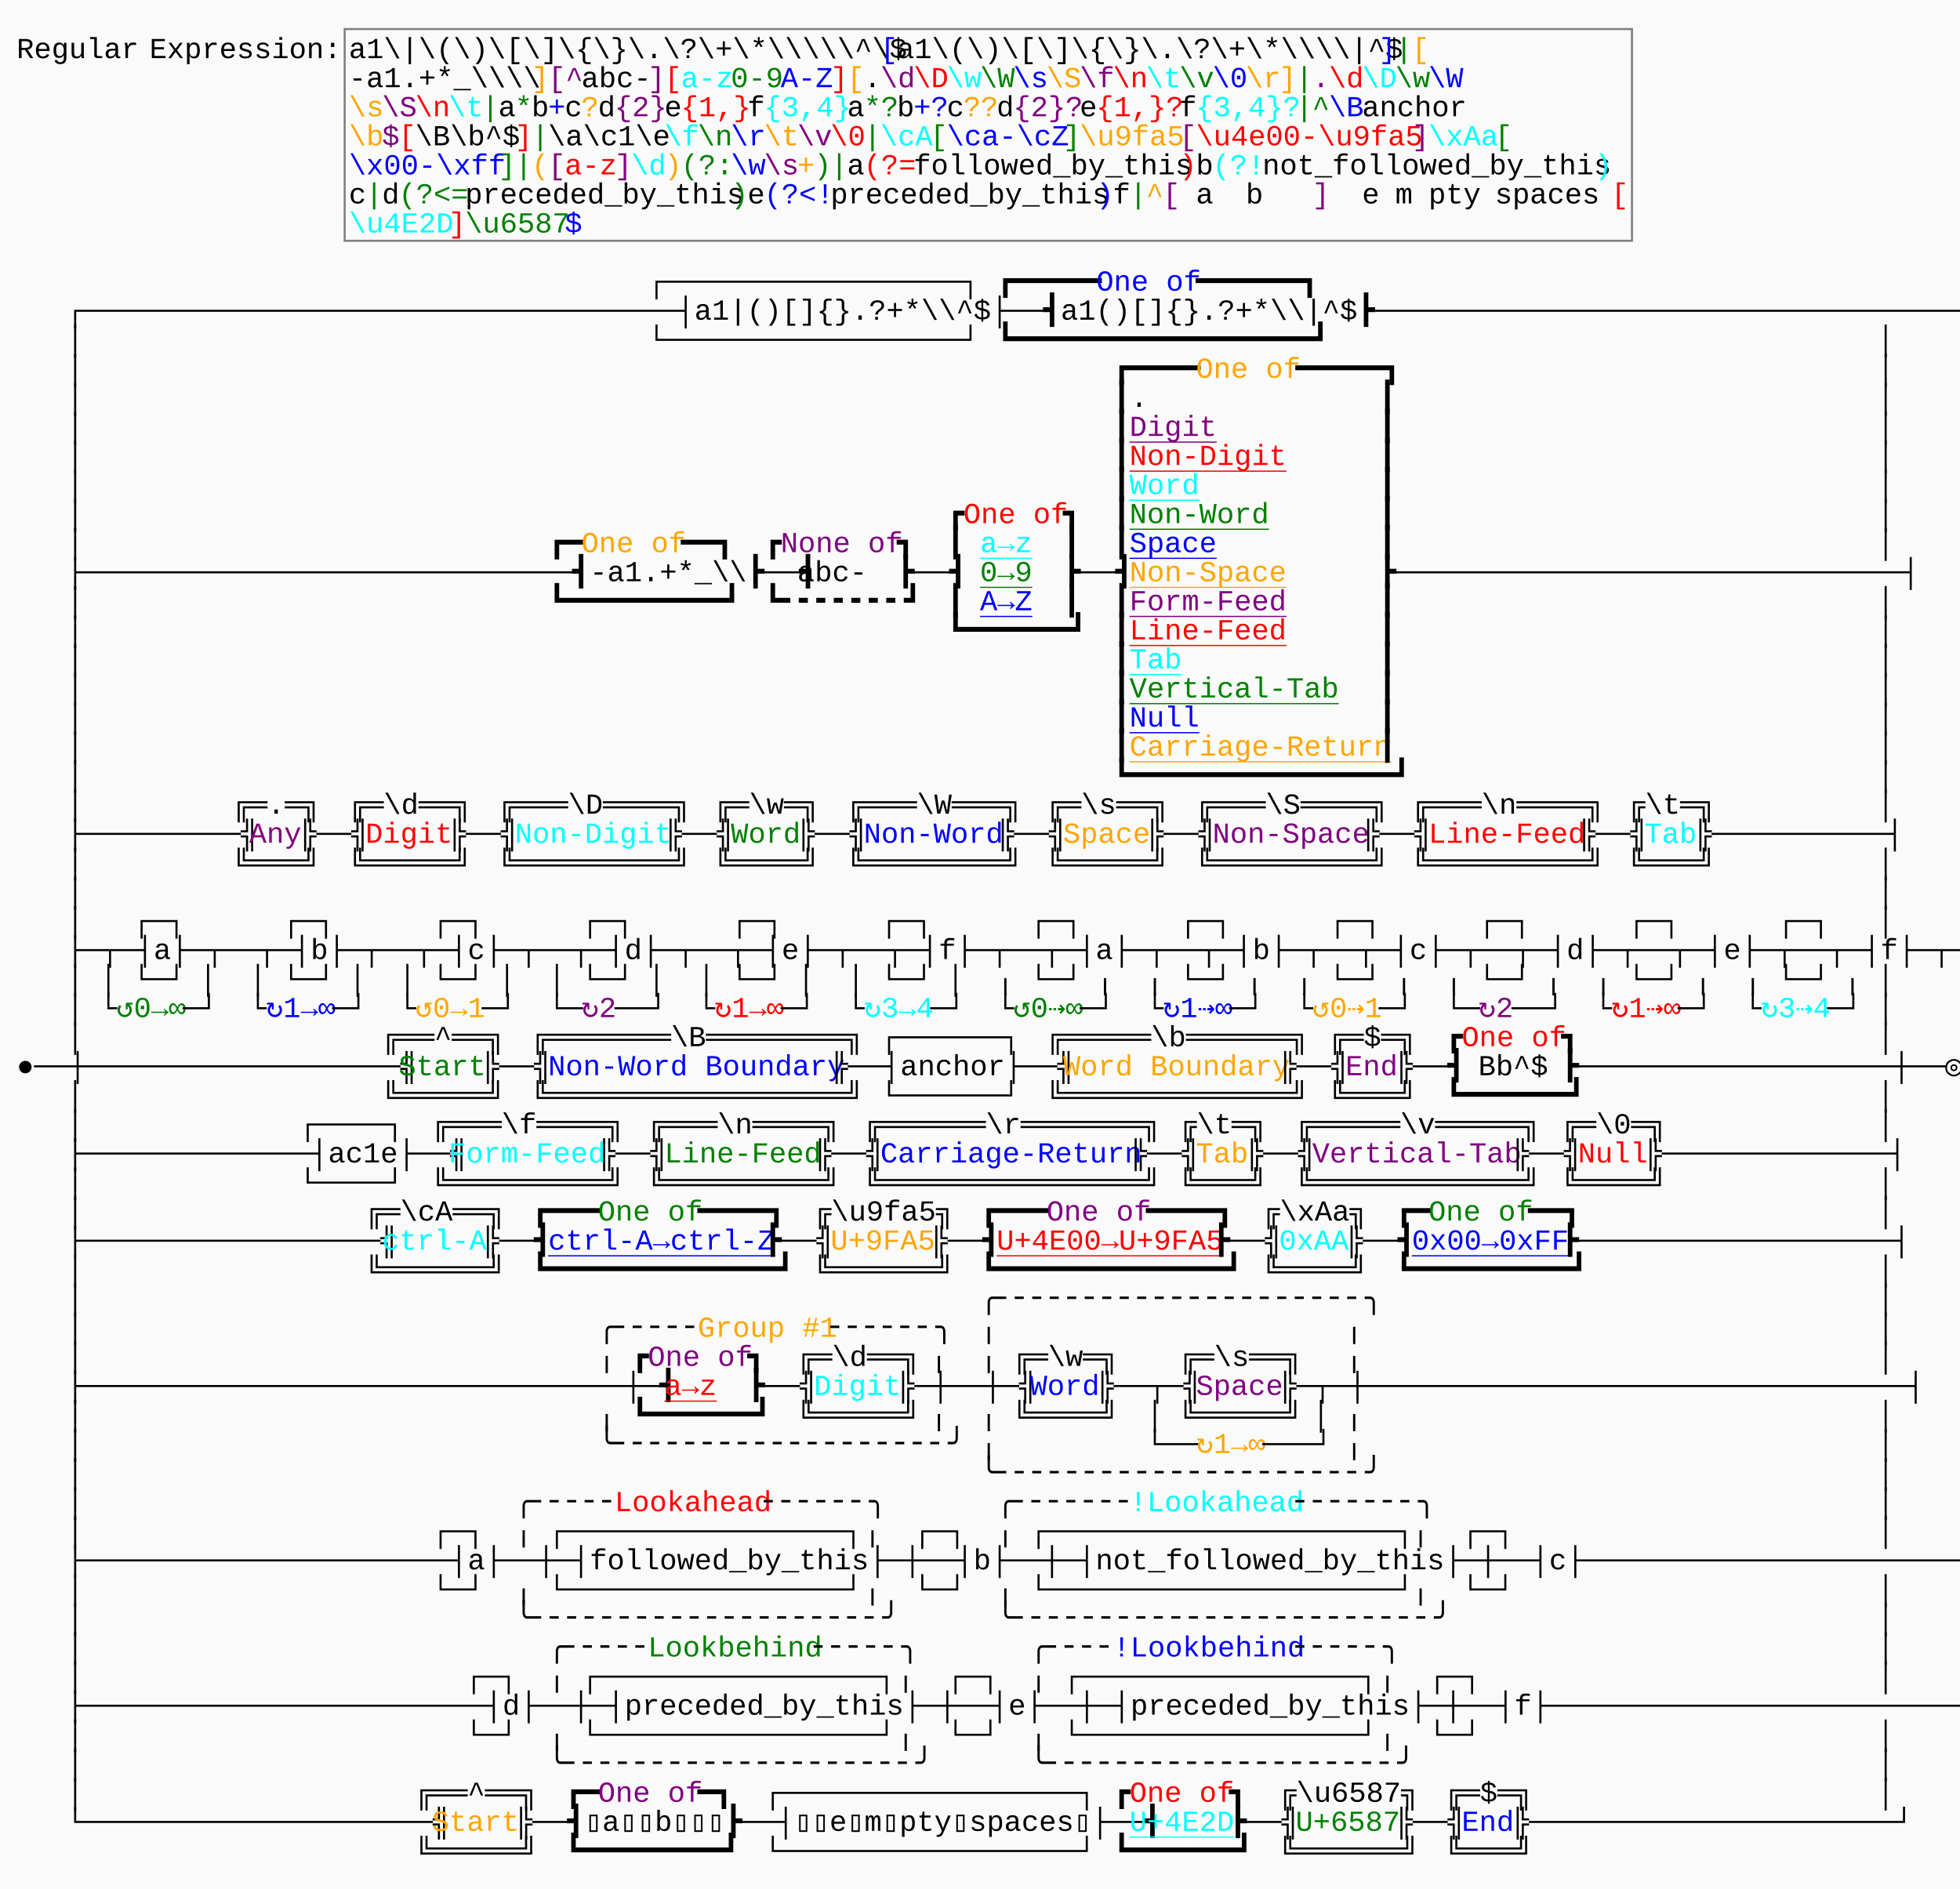
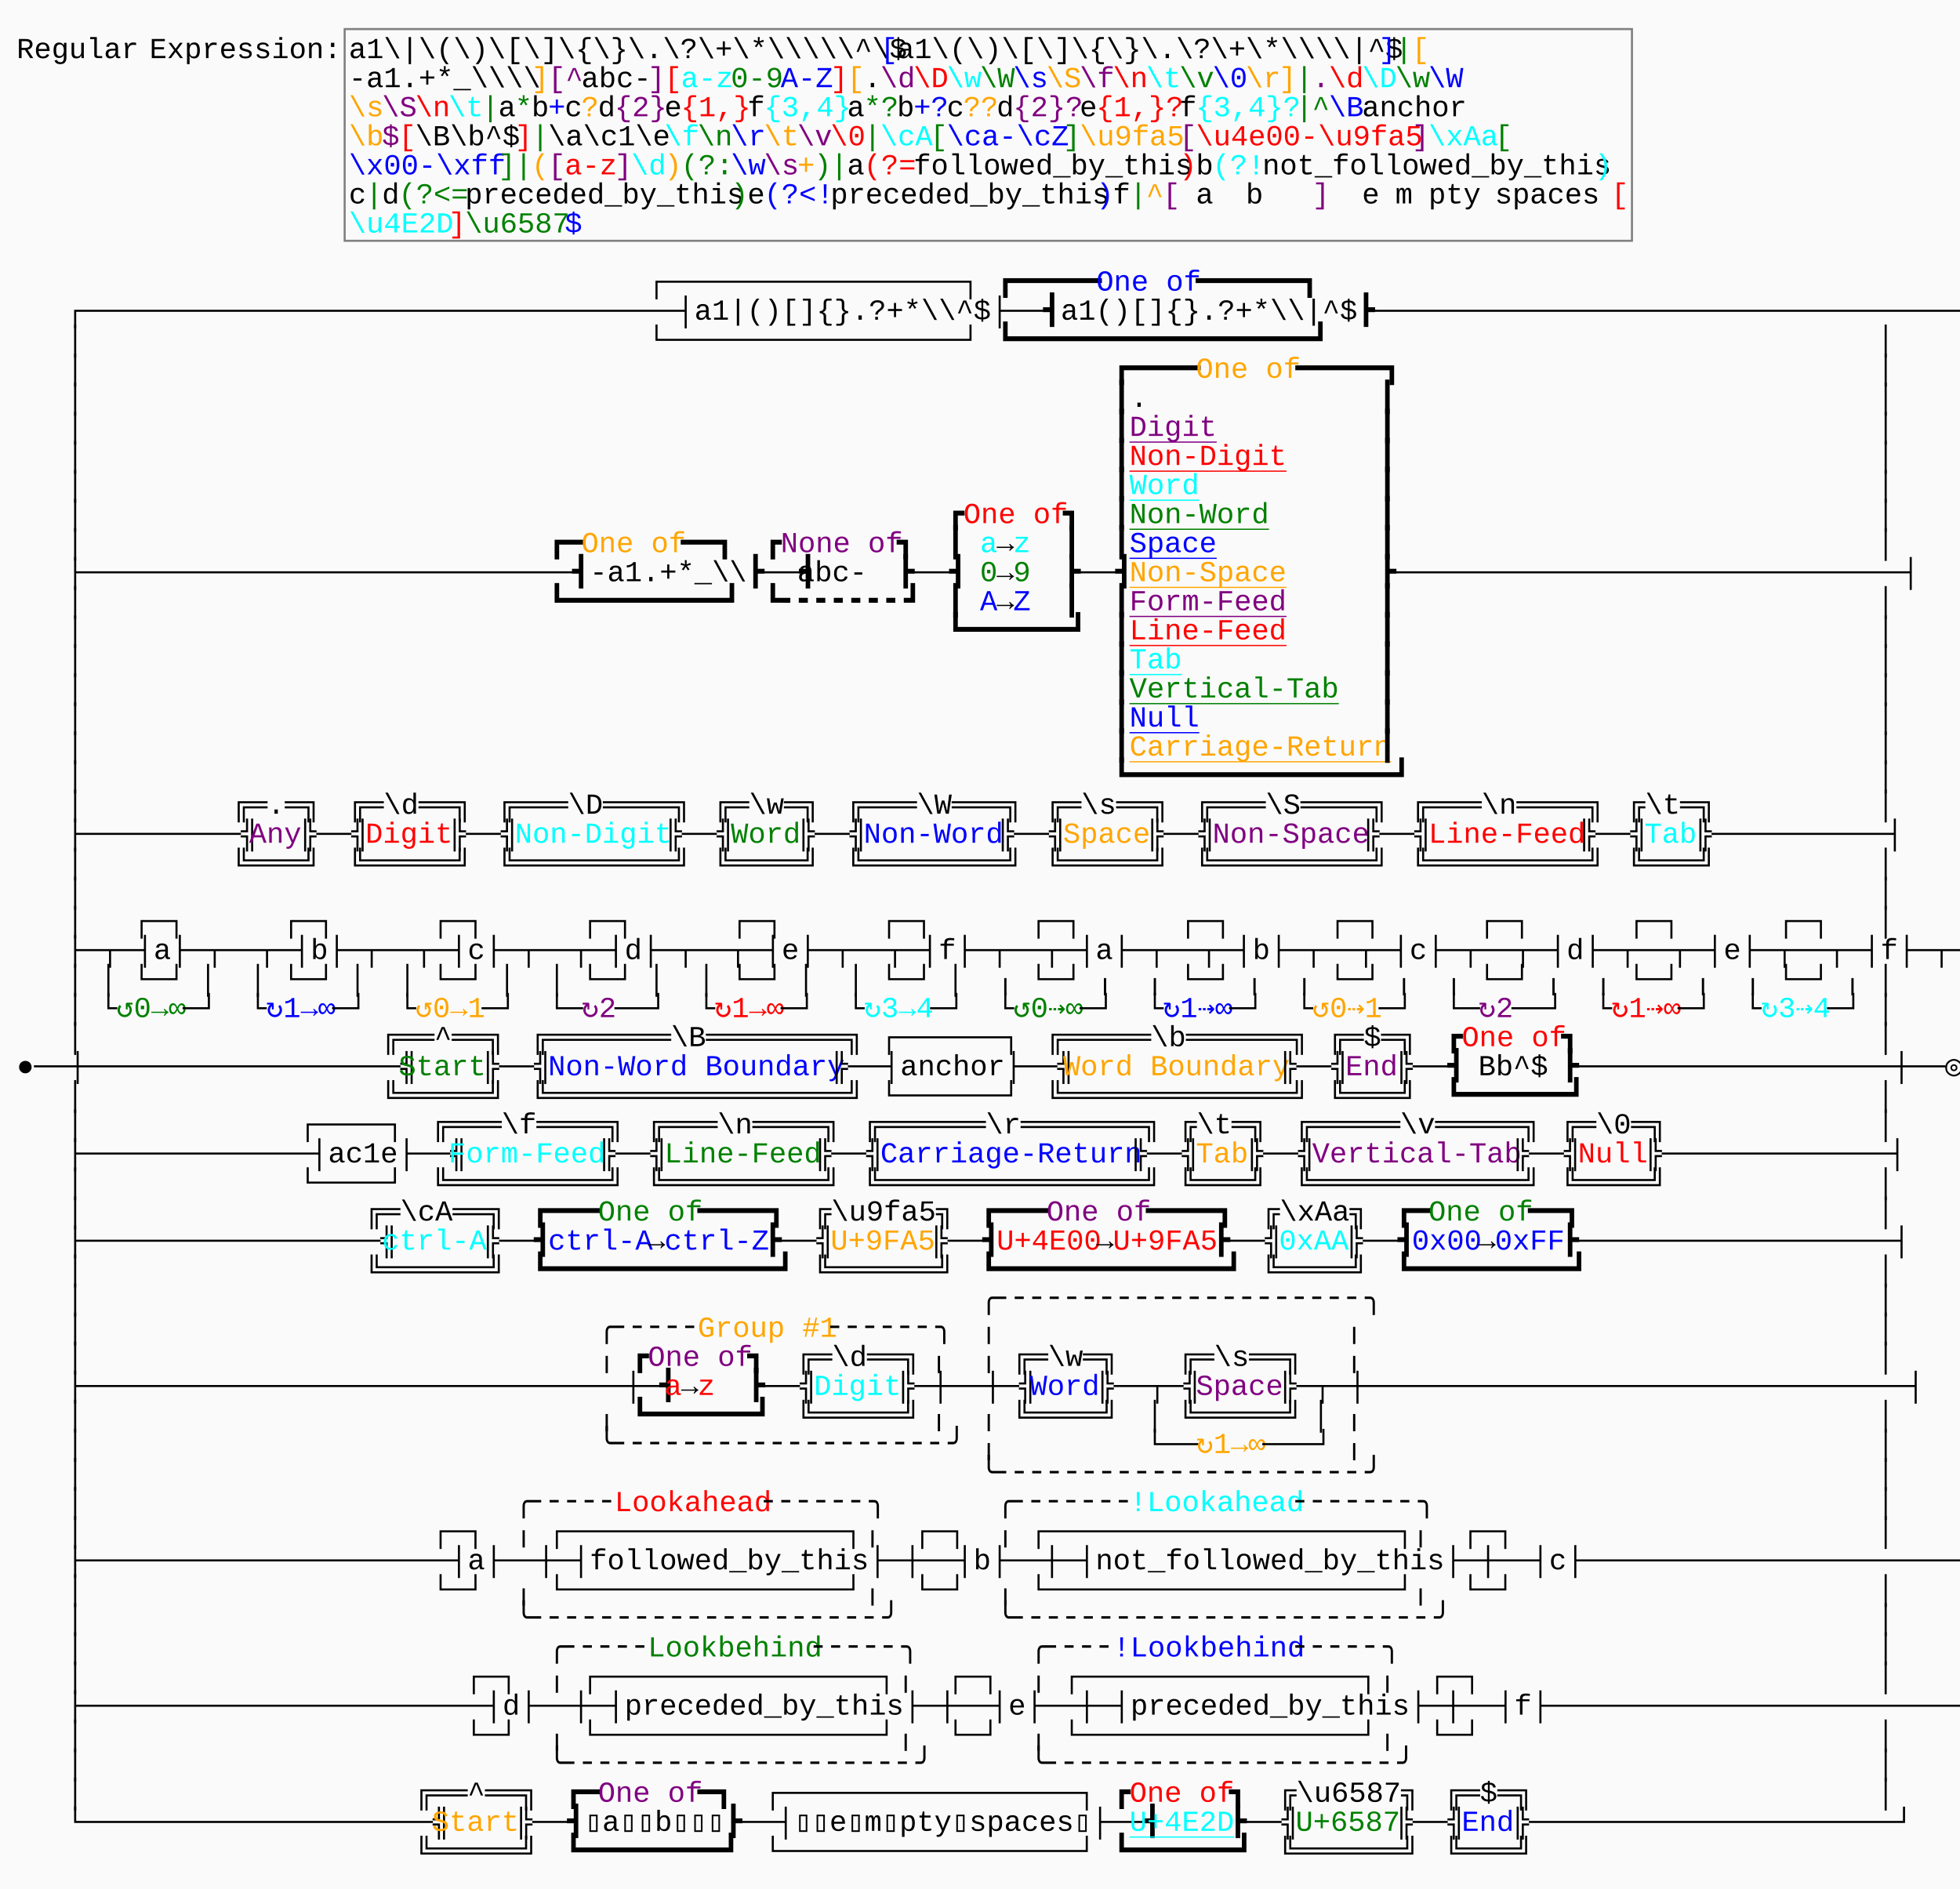
<svg xmlns="http://www.w3.org/2000/svg" width="944" height="910">
  <rect x="0" y="0" width="100%" height="100%" fill="#fafafa" />
  <text x="0" y="28" font-size="14" font-family="Consolas, Monaco, 'Courier New', monospace">
    <tspan y="28" x="8 16 24 32 40 48 56">Regular</tspan>
    <tspan y="28" x="72 80 88 96 104 112 120 128 136 144 152">Expression:</tspan>
    <tspan y="28" x="" />
    <tspan y="28" x="168 176 184 192 200 208 216 224 232 240 248 256 264 272 280 288 296 304 312 320 328 336 344 352 360 368 376 384 392 400 408 416">a1\|\(\)\[\]\{\}\.\?\+\*\\\\\^\$</tspan>
    <tspan y="28" x="424" fill="blue">[</tspan>
    <tspan y="28" x="432 440 448 456 464 472 480 488 496 504 512 520 528 536 544 552 560 568 576 584 592 600 608 616 624 632 640 648 656">a1\(\)\[\]\{\}\.\?\+\*\\\\|^$</tspan>
    <tspan y="28" x="664" fill="blue">]</tspan>
    <tspan y="28" x="672" fill="green">|</tspan>
    <tspan y="28" x="680" fill="orange">[</tspan>
    <tspan y="42" x="" />
    <tspan y="42" x="168 176 184 192 200 208 216 224 232 240 248">-a1.+*_\\\\</tspan>
    <tspan y="42" x="256" fill="orange">]</tspan>
    <tspan y="42" x="264 272" fill="purple">[^</tspan>
    <tspan y="42" x="280 288 296 304">abc-</tspan>
    <tspan y="42" x="312" fill="purple">]</tspan>
    <tspan y="42" x="320" fill="red">[</tspan>
    <tspan y="42" x="328 336 344" fill="cyan">a-z</tspan>
    <tspan y="42" x="352 360 368" fill="green">0-9</tspan>
    <tspan y="42" x="376 384 392" fill="blue">A-Z</tspan>
    <tspan y="42" x="400" fill="red">]</tspan>
    <tspan y="42" x="408" fill="orange">[</tspan>
    <tspan y="42" x="416">.</tspan>
    <tspan y="42" x="424 432" fill="purple">\d</tspan>
    <tspan y="42" x="440 448" fill="red">\D</tspan>
    <tspan y="42" x="456 464" fill="cyan">\w</tspan>
    <tspan y="42" x="472 480" fill="green">\W</tspan>
    <tspan y="42" x="488 496" fill="blue">\s</tspan>
    <tspan y="42" x="504 512" fill="orange">\S</tspan>
    <tspan y="42" x="520 528" fill="purple">\f</tspan>
    <tspan y="42" x="536 544" fill="red">\n</tspan>
    <tspan y="42" x="552 560" fill="cyan">\t</tspan>
    <tspan y="42" x="568 576" fill="green">\v</tspan>
    <tspan y="42" x="584 592" fill="blue">\0</tspan>
    <tspan y="42" x="600 608" fill="orange">\r</tspan>
    <tspan y="42" x="616" fill="orange">]</tspan>
    <tspan y="42" x="624" fill="green">|</tspan>
    <tspan y="42" x="632" fill="purple">.</tspan>
    <tspan y="42" x="640 648" fill="red">\d</tspan>
    <tspan y="42" x="656 664" fill="cyan">\D</tspan>
    <tspan y="42" x="672 680" fill="green">\w</tspan>
    <tspan y="42" x="688 696" fill="blue">\W</tspan>
    <tspan y="56" x="168 176" fill="orange">\s</tspan>
    <tspan y="56" x="184 192" fill="purple">\S</tspan>
    <tspan y="56" x="200 208" fill="red">\n</tspan>
    <tspan y="56" x="216 224" fill="cyan">\t</tspan>
    <tspan y="56" x="232" fill="green">|</tspan>
    <tspan y="56" x="240">a</tspan>
    <tspan y="56" x="248" fill="green">*</tspan>
    <tspan y="56" x="256">b</tspan>
    <tspan y="56" x="264" fill="blue">+</tspan>
    <tspan y="56" x="272">c</tspan>
    <tspan y="56" x="280" fill="orange">?</tspan>
    <tspan y="56" x="288">d</tspan>
    <tspan y="56" x="296 304 312" fill="purple">{2}</tspan>
    <tspan y="56" x="320">e</tspan>
    <tspan y="56" x="328 336 344 352" fill="red">{1,}</tspan>
    <tspan y="56" x="360">f</tspan>
    <tspan y="56" x="368 376 384 392 400" fill="cyan">{3,4}</tspan>
    <tspan y="56" x="408">a</tspan>
    <tspan y="56" x="416 424" fill="green">*?</tspan>
    <tspan y="56" x="432">b</tspan>
    <tspan y="56" x="440 448" fill="blue">+?</tspan>
    <tspan y="56" x="456">c</tspan>
    <tspan y="56" x="464 472" fill="orange">??</tspan>
    <tspan y="56" x="480">d</tspan>
    <tspan y="56" x="488 496 504 512" fill="purple">{2}?</tspan>
    <tspan y="56" x="520">e</tspan>
    <tspan y="56" x="528 536 544 552 560" fill="red">{1,}?</tspan>
    <tspan y="56" x="568">f</tspan>
    <tspan y="56" x="576 584 592 600 608 616" fill="cyan">{3,4}?</tspan>
    <tspan y="56" x="624" fill="green">|</tspan>
    <tspan y="56" x="632" fill="green">^</tspan>
    <tspan y="56" x="640 648" fill="blue">\B</tspan>
    <tspan y="56" x="656 664 672 680 688 696">anchor</tspan>
    <tspan y="70" x="168 176" fill="orange">\b</tspan>
    <tspan y="70" x="184" fill="purple">$</tspan>
    <tspan y="70" x="192" fill="red">[</tspan>
    <tspan y="70" x="200 208 216 224 232 240">\B\b^$</tspan>
    <tspan y="70" x="248" fill="red">]</tspan>
    <tspan y="70" x="256" fill="green">|</tspan>
    <tspan y="70" x="264 272 280 288 296 304 312">\a\c1\e</tspan>
    <tspan y="70" x="320 328" fill="cyan">\f</tspan>
    <tspan y="70" x="336 344" fill="green">\n</tspan>
    <tspan y="70" x="352 360" fill="blue">\r</tspan>
    <tspan y="70" x="368 376" fill="orange">\t</tspan>
    <tspan y="70" x="384 392" fill="purple">\v</tspan>
    <tspan y="70" x="400 408" fill="red">\0</tspan>
    <tspan y="70" x="416" fill="green">|</tspan>
    <tspan y="70" x="424 432 440" fill="cyan">\cA</tspan>
    <tspan y="70" x="448" fill="green">[</tspan>
    <tspan y="70" x="456 464 472 480 488 496 504" fill="blue">\ca-\cZ</tspan>
    <tspan y="70" x="512" fill="green">]</tspan>
    <tspan y="70" x="520 528 536 544 552 560" fill="orange">\u9fa5</tspan>
    <tspan y="70" x="568" fill="purple">[</tspan>
    <tspan y="70" x="576 584 592 600 608 616 624 632 640 648 656 664 672" fill="red">\u4e00-\u9fa5</tspan>
    <tspan y="70" x="680" fill="purple">]</tspan>
    <tspan y="70" x="688 696 704 712" fill="cyan">\xAa</tspan>
    <tspan y="70" x="720" fill="green">[</tspan>
    <tspan y="84" x="168 176 184 192 200 208 216 224 232" fill="blue">\x00-\xff</tspan>
    <tspan y="84" x="240" fill="green">]</tspan>
    <tspan y="84" x="248" fill="green">|</tspan>
    <tspan y="84" x="256" fill="orange">(</tspan>
    <tspan y="84" x="264" fill="purple">[</tspan>
    <tspan y="84" x="272 280 288" fill="red">a-z</tspan>
    <tspan y="84" x="296" fill="purple">]</tspan>
    <tspan y="84" x="304 312" fill="cyan">\d</tspan>
    <tspan y="84" x="320" fill="orange">)</tspan>
    <tspan y="84" x="328 336 344" fill="green">(?:</tspan>
    <tspan y="84" x="352 360" fill="blue">\w</tspan>
    <tspan y="84" x="368 376" fill="purple">\s</tspan>
    <tspan y="84" x="384" fill="orange">+</tspan>
    <tspan y="84" x="392" fill="green">)</tspan>
    <tspan y="84" x="400" fill="green">|</tspan>
    <tspan y="84" x="408">a</tspan>
    <tspan y="84" x="416 424 432" fill="red">(?=</tspan>
    <tspan y="84" x="440 448 456 464 472 480 488 496 504 512 520 528 536 544 552 560">followed_by_this</tspan>
    <tspan y="84" x="568" fill="red">)</tspan>
    <tspan y="84" x="576">b</tspan>
    <tspan y="84" x="584 592 600" fill="cyan">(?!</tspan>
    <tspan y="84" x="608 616 624 632 640 648 656 664 672 680 688 696 704 712 720 728 736 744 752 760">not_followed_by_this</tspan>
    <tspan y="84" x="768" fill="cyan">)</tspan>
    <tspan y="98" x="" />
    <tspan y="98" x="168">c</tspan>
    <tspan y="98" x="176" fill="green">|</tspan>
    <tspan y="98" x="184">d</tspan>
    <tspan y="98" x="192 200 208 216" fill="green">(?&lt;=</tspan>
    <tspan y="98" x="224 232 240 248 256 264 272 280 288 296 304 312 320 328 336 344">preceded_by_this</tspan>
    <tspan y="98" x="352" fill="green">)</tspan>
    <tspan y="98" x="360">e</tspan>
    <tspan y="98" x="368 376 384 392" fill="blue">(?&lt;!</tspan>
    <tspan y="98" x="400 408 416 424 432 440 448 456 464 472 480 488 496 504 512 520">preceded_by_this</tspan>
    <tspan y="98" x="528" fill="blue">)</tspan>
    <tspan y="98" x="536">f</tspan>
    <tspan y="98" x="544" fill="green">|</tspan>
    <tspan y="98" x="552" fill="orange">^</tspan>
    <tspan y="98" x="560" fill="purple">[</tspan>
    <tspan y="98" x="576">a</tspan>
    <tspan y="98" x="600">b</tspan>
    <tspan y="98" x="632" fill="purple">]</tspan>
    <tspan y="98" x="656">e</tspan>
    <tspan y="98" x="672">m</tspan>
    <tspan y="98" x="688 696 704">pty</tspan>
    <tspan y="98" x="720 728 736 744 752 760">spaces</tspan>
    <tspan y="98" x="776" fill="red">[</tspan>
    <tspan y="112" x="168 176 184 192 200 208" fill="cyan">\u4E2D</tspan>
    <tspan y="112" x="216" fill="red">]</tspan>
    <tspan y="112" x="224 232 240 248 256 264" fill="green">\u6587</tspan>
    <tspan y="112" x="272" fill="blue">$</tspan>
  </text>
  <rect x="166" y="14" width="620" height="102" fill="none" stroke-width="1" stroke="gray" />
  <text x="0" y="140" font-size="14" font-family="Consolas, Monaco, 'Courier New', monospace" letter-spacing="0" text-anchor="start" white-space="pre">
    <tspan y="140" x="312 320 328 336 344 352 360 368 376 384 392 400 408 416 424 432 440 448 456">┌─────────────────┐</tspan>
    <tspan y="140" x="480 488 496 504 512 520">┏━━━━━</tspan>
    <tspan y="140" x="528 536 544 552 560 568" fill="blue">One of</tspan>
    <tspan y="140" x="576 584 592 600 608 616 624">━━━━━━┓</tspan>
    <tspan y="154" x="32 40 48 56 64 72 80 88 96 104 112 120 128 136 144 152 160 168 176 184 192 200 208 216 224 232 240 248 256 264 272 280 288 296 304 312 320 328 336 344 352 360 368 376 384 392 400 408 416 424 432 440 448 456 464 472 480 488 496 504 512 520 528 536 544 552 560 568 576 584 592 600 608 616 624 632 640 648 656 664 672 680 688 696 704 712 720 728 736 744 752 760 768 776 784 792 800 808 816 824 832 840 848 856 864 872 880 888 896 904">┌──────────────────────────────────┤a1|()[]{}.?+*\\^$├──┫a1()[]{}.?+*\\|^$┣──────────────────────────────────┐</tspan>
    <tspan y="168" x="32">│</tspan>
    <tspan y="168" x="312 320 328 336 344 352 360 368 376 384 392 400 408 416 424 432 440 448 456">└─────────────────┘</tspan>
    <tspan y="168" x="480 488 496 504 512 520 528 536 544 552 560 568 576 584 592 600 608 616 624">┗━━━━━━━━━━━━━━━━━┛</tspan>
    <tspan y="168" x="904">│</tspan>
    <tspan y="182" x="32">│</tspan>
    <tspan y="182" x="536 544 552 560 568">┏━━━━</tspan>
    <tspan y="182" x="576 584 592 600 608 616" fill="orange">One of</tspan>
    <tspan y="182" x="624 632 640 648 656 664">━━━━━┓</tspan>
    <tspan y="182" x="904">│</tspan>
    <tspan y="196" x="32">│</tspan>
    <tspan y="196" x="536 544">┃.</tspan>
    <tspan y="196" x="664">┃</tspan>
    <tspan y="196" x="904">│</tspan>
    <tspan y="210" x="32">│</tspan>
    <tspan y="210" x="536">┃</tspan>
    <tspan y="210" x="544 552 560 568 576" fill="purple" text-decoration="underline">Digit</tspan>
    <tspan y="210" x="" />
    <tspan y="210" x="664">┃</tspan>
    <tspan y="210" x="904">│</tspan>
    <tspan y="224" x="32">│</tspan>
    <tspan y="224" x="536">┃</tspan>
    <tspan y="224" x="544 552 560 568 576 584 592 600 608" fill="red" text-decoration="underline">Non-Digit</tspan>
    <tspan y="224" x="" />
    <tspan y="224" x="664">┃</tspan>
    <tspan y="224" x="904">│</tspan>
    <tspan y="238" x="32">│</tspan>
    <tspan y="238" x="536">┃</tspan>
    <tspan y="238" x="544 552 560 568" fill="cyan" text-decoration="underline">Word</tspan>
    <tspan y="238" x="" />
    <tspan y="238" x="664">┃</tspan>
    <tspan y="238" x="904">│</tspan>
    <tspan y="252" x="32">│</tspan>
    <tspan y="252" x="456">┏</tspan>
    <tspan y="252" x="464 472 480 488 496 504" fill="red">One of</tspan>
    <tspan y="252" x="512">┓</tspan>
    <tspan y="252" x="536">┃</tspan>
    <tspan y="252" x="544 552 560 568 576 584 592 600" fill="green" text-decoration="underline">Non-Word</tspan>
    <tspan y="252" x="" />
    <tspan y="252" x="664">┃</tspan>
    <tspan y="252" x="904">│</tspan>
    <tspan y="266" x="32">│</tspan>
    <tspan y="266" x="264 272">┏━</tspan>
    <tspan y="266" x="280 288 296 304 312 320" fill="orange">One of</tspan>
    <tspan y="266" x="328 336 344">━━┓</tspan>
    <tspan y="266" x="368">┏</tspan>
    <tspan y="266" x="376 384 392 400 408 416 424" fill="purple">None of</tspan>
    <tspan y="266" x="432">┓</tspan>
    <tspan y="266" x="456">┃</tspan>
-     <tspan y="266" x="472 480 488" fill="cyan" text-decoration="underline">a→z</tspan>
-     <tspan y="266" x="" />
+     <tspan y="266" x="472" fill="cyan">a</tspan>
+     <tspan y="266" x="480">→</tspan>
+     <tspan y="266" x="488" fill="cyan">z</tspan>
    <tspan y="266" x="512">┃</tspan>
    <tspan y="266" x="536">┃</tspan>
    <tspan y="266" x="544 552 560 568 576" fill="blue" text-decoration="underline">Space</tspan>
    <tspan y="266" x="" />
    <tspan y="266" x="664">┃</tspan>
    <tspan y="266" x="904">│</tspan>
    <tspan y="280" x="32 40 48 56 64 72 80 88 96 104 112 120 128 136 144 152 160 168 176 184 192 200 208 216 224 232 240 248 256 264 272 280 288 296 304 312 320 328 336 344 352 360 368">├────────────────────────────┫-a1.+*_\\┣──┫</tspan>
    <tspan y="280" x="384 392 400 408">abc-</tspan>
    <tspan y="280" x="432 440 448 456">┣──┫</tspan>
-     <tspan y="280" x="472 480 488" fill="green" text-decoration="underline">0→9</tspan>
-     <tspan y="280" x="" />
+     <tspan y="280" x="472" fill="green">0</tspan>
+     <tspan y="280" x="480">→</tspan>
+     <tspan y="280" x="488" fill="green">9</tspan>
    <tspan y="280" x="512 520 528 536">┣──┫</tspan>
    <tspan y="280" x="544 552 560 568 576 584 592 600 608" fill="orange" text-decoration="underline">Non-Space</tspan>
    <tspan y="280" x="" />
    <tspan y="280" x="664 672 680 688 696 704 712 720 728 736 744 752 760 768 776 784 792 800 808 816 824 832 840 848 856 864 872 880 888 896 904">┣─────────────────────────────┤</tspan>
    <tspan y="294" x="32">│</tspan>
    <tspan y="294" x="264 272 280 288 296 304 312 320 328 336 344">┗━━━━━━━━━┛</tspan>
    <tspan y="294" x="368 376 384 392 400 408 416 424 432">┗╸╸╸╸╸╸╸┛</tspan>
    <tspan y="294" x="456">┃</tspan>
-     <tspan y="294" x="472 480 488" fill="blue" text-decoration="underline">A→Z</tspan>
-     <tspan y="294" x="" />
+     <tspan y="294" x="472" fill="blue">A</tspan>
+     <tspan y="294" x="480">→</tspan>
+     <tspan y="294" x="488" fill="blue">Z</tspan>
    <tspan y="294" x="512">┃</tspan>
    <tspan y="294" x="536">┃</tspan>
    <tspan y="294" x="544 552 560 568 576 584 592 600 608" fill="purple" text-decoration="underline">Form-Feed</tspan>
    <tspan y="294" x="" />
    <tspan y="294" x="664">┃</tspan>
    <tspan y="294" x="904">│</tspan>
    <tspan y="308" x="32">│</tspan>
    <tspan y="308" x="456 464 472 480 488 496 504 512">┗━━━━━━┛</tspan>
    <tspan y="308" x="536">┃</tspan>
    <tspan y="308" x="544 552 560 568 576 584 592 600 608" fill="red" text-decoration="underline">Line-Feed</tspan>
    <tspan y="308" x="" />
    <tspan y="308" x="664">┃</tspan>
    <tspan y="308" x="904">│</tspan>
    <tspan y="322" x="32">│</tspan>
    <tspan y="322" x="536">┃</tspan>
    <tspan y="322" x="544 552 560" fill="cyan" text-decoration="underline">Tab</tspan>
    <tspan y="322" x="" />
    <tspan y="322" x="664">┃</tspan>
    <tspan y="322" x="904">│</tspan>
    <tspan y="336" x="32">│</tspan>
    <tspan y="336" x="536">┃</tspan>
    <tspan y="336" x="544 552 560 568 576 584 592 600 608 616 624 632" fill="green" text-decoration="underline">Vertical-Tab</tspan>
    <tspan y="336" x="" />
    <tspan y="336" x="664">┃</tspan>
    <tspan y="336" x="904">│</tspan>
    <tspan y="350" x="32">│</tspan>
    <tspan y="350" x="536">┃</tspan>
    <tspan y="350" x="544 552 560 568" fill="blue" text-decoration="underline">Null</tspan>
    <tspan y="350" x="" />
    <tspan y="350" x="664">┃</tspan>
    <tspan y="350" x="904">│</tspan>
    <tspan y="364" x="32">│</tspan>
    <tspan y="364" x="536">┃</tspan>
    <tspan y="364" x="544 552 560 568 576 584 592 600 608 616 624 632 640 648 656" fill="orange" text-decoration="underline">Carriage-Return</tspan>
    <tspan y="364" x="" />
    <tspan y="364" x="664">┃</tspan>
    <tspan y="364" x="904">│</tspan>
    <tspan y="378" x="32">│</tspan>
    <tspan y="378" x="536 544 552 560 568 576 584 592 600 608 616 624 632 640 648 656 664">┗━━━━━━━━━━━━━━━┛</tspan>
    <tspan y="378" x="904">│</tspan>
    <tspan y="392" x="32">│</tspan>
    <tspan y="392" x="112 120 128 136 144">╔═.═╗</tspan>
    <tspan y="392" x="168 176 184 192 200 208 216">╔═\d══╗</tspan>
    <tspan y="392" x="240 248 256 264 272 280 288 296 304 312 320">╔═══\D════╗</tspan>
    <tspan y="392" x="344 352 360 368 376 384">╔═\w═╗</tspan>
    <tspan y="392" x="408 416 424 432 440 448 456 464 472 480">╔═══\W═══╗</tspan>
    <tspan y="392" x="504 512 520 528 536 544 552">╔═\s══╗</tspan>
    <tspan y="392" x="576 584 592 600 608 616 624 632 640 648 656">╔═══\S════╗</tspan>
    <tspan y="392" x="680 688 696 704 712 720 728 736 744 752 760">╔═══\n════╗</tspan>
    <tspan y="392" x="784 792 800 808 816">╔\t═╗</tspan>
    <tspan y="392" x="904">│</tspan>
    <tspan y="406" x="32 40 48 56 64 72 80 88 96 104 112">├─────────╣</tspan>
    <tspan y="406" x="120 128 136" fill="purple">Any</tspan>
    <tspan y="406" x="144 152 160 168">╠──╣</tspan>
    <tspan y="406" x="176 184 192 200 208" fill="red">Digit</tspan>
    <tspan y="406" x="216 224 232 240">╠──╣</tspan>
    <tspan y="406" x="248 256 264 272 280 288 296 304 312" fill="cyan">Non-Digit</tspan>
    <tspan y="406" x="320 328 336 344">╠──╣</tspan>
    <tspan y="406" x="352 360 368 376" fill="green">Word</tspan>
    <tspan y="406" x="384 392 400 408">╠──╣</tspan>
    <tspan y="406" x="416 424 432 440 448 456 464 472" fill="blue">Non-Word</tspan>
    <tspan y="406" x="480 488 496 504">╠──╣</tspan>
    <tspan y="406" x="512 520 528 536 544" fill="orange">Space</tspan>
    <tspan y="406" x="552 560 568 576">╠──╣</tspan>
    <tspan y="406" x="584 592 600 608 616 624 632 640 648" fill="purple">Non-Space</tspan>
    <tspan y="406" x="656 664 672 680">╠──╣</tspan>
    <tspan y="406" x="688 696 704 712 720 728 736 744 752" fill="red">Line-Feed</tspan>
    <tspan y="406" x="760 768 776 784">╠──╣</tspan>
    <tspan y="406" x="792 800 808" fill="cyan">Tab</tspan>
    <tspan y="406" x="816 824 832 840 848 856 864 872 880 888 896 904">╠──────────┤</tspan>
    <tspan y="420" x="32">│</tspan>
    <tspan y="420" x="112 120 128 136 144">╚═══╝</tspan>
    <tspan y="420" x="168 176 184 192 200 208 216">╚═════╝</tspan>
    <tspan y="420" x="240 248 256 264 272 280 288 296 304 312 320">╚═════════╝</tspan>
    <tspan y="420" x="344 352 360 368 376 384">╚════╝</tspan>
    <tspan y="420" x="408 416 424 432 440 448 456 464 472 480">╚════════╝</tspan>
    <tspan y="420" x="504 512 520 528 536 544 552">╚═════╝</tspan>
    <tspan y="420" x="576 584 592 600 608 616 624 632 640 648 656">╚═════════╝</tspan>
    <tspan y="420" x="680 688 696 704 712 720 728 736 744 752 760">╚═════════╝</tspan>
    <tspan y="420" x="784 792 800 808 816">╚═══╝</tspan>
    <tspan y="420" x="904">│</tspan>
    <tspan y="434" x="32">│</tspan>
    <tspan y="434" x="904">│</tspan>
    <tspan y="448" x="32">│</tspan>
    <tspan y="448" x="64 72 80">┌─┐</tspan>
    <tspan y="448" x="136 144 152">┌─┐</tspan>
    <tspan y="448" x="208 216 224">┌─┐</tspan>
    <tspan y="448" x="280 288 296">┌─┐</tspan>
    <tspan y="448" x="352 360 368">┌─┐</tspan>
    <tspan y="448" x="424 432 440">┌─┐</tspan>
    <tspan y="448" x="496 504 512">┌─┐</tspan>
    <tspan y="448" x="568 576 584">┌─┐</tspan>
    <tspan y="448" x="640 648 656">┌─┐</tspan>
    <tspan y="448" x="712 720 728">┌─┐</tspan>
    <tspan y="448" x="784 792 800">┌─┐</tspan>
    <tspan y="448" x="856 864 872">┌─┐</tspan>
    <tspan y="448" x="904">│</tspan>
    <tspan y="462" x="32 40 48 56 64 72 80 88 96 104 112 120 128 136 144 152 160 168 176 184 192 200 208 216 224 232 240 248 256 264 272 280 288 296 304 312 320 328 336 344 352 360 368 376 384 392 400 408 416 424 432 440 448 456 464 472 480 488 496 504 512 520 528 536 544 552 560 568 576 584 592 600 608 616 624 632 640 648 656 664 672 680 688 696 704 712 720 728 736 744 752 760 768 776 784 792 800 808 816 824 832 840 848 856 864 872 880 888 896 904">├─┬─┤a├─┬──┬─┤b├─┬──┬─┤c├─┬──┬─┤d├─┬──┬─┤e├─┬──┬─┤f├─┬──┬─┤a├─┬──┬─┤b├─┬──┬─┤c├─┬──┬─┤d├─┬──┬─┤e├─┬──┬─┤f├─┬─┤</tspan>
    <tspan y="476" x="32">│</tspan>
    <tspan y="476" x="48">│</tspan>
    <tspan y="476" x="64 72 80">└─┘</tspan>
    <tspan y="476" x="96">│</tspan>
    <tspan y="476" x="120">│</tspan>
    <tspan y="476" x="136 144 152">└─┘</tspan>
    <tspan y="476" x="168">│</tspan>
    <tspan y="476" x="192">│</tspan>
    <tspan y="476" x="208 216 224">└─┘</tspan>
    <tspan y="476" x="240">│</tspan>
    <tspan y="476" x="264">│</tspan>
    <tspan y="476" x="280 288 296">└─┘</tspan>
    <tspan y="476" x="312">│</tspan>
    <tspan y="476" x="336">│</tspan>
    <tspan y="476" x="352 360 368">└─┘</tspan>
    <tspan y="476" x="384">│</tspan>
    <tspan y="476" x="408">│</tspan>
    <tspan y="476" x="424 432 440">└─┘</tspan>
    <tspan y="476" x="456">│</tspan>
    <tspan y="476" x="480">╷</tspan>
    <tspan y="476" x="496 504 512">└─┘</tspan>
    <tspan y="476" x="528">╷</tspan>
    <tspan y="476" x="552">╷</tspan>
    <tspan y="476" x="568 576 584">└─┘</tspan>
    <tspan y="476" x="600">╷</tspan>
    <tspan y="476" x="624">╷</tspan>
    <tspan y="476" x="640 648 656">└─┘</tspan>
    <tspan y="476" x="672">╷</tspan>
    <tspan y="476" x="696">╷</tspan>
    <tspan y="476" x="712 720 728">└─┘</tspan>
    <tspan y="476" x="744">╷</tspan>
    <tspan y="476" x="768">╷</tspan>
    <tspan y="476" x="784 792 800">└─┘</tspan>
    <tspan y="476" x="816">╷</tspan>
    <tspan y="476" x="840">╷</tspan>
    <tspan y="476" x="856 864 872">└─┘</tspan>
    <tspan y="476" x="888">╷</tspan>
    <tspan y="476" x="904">│</tspan>
    <tspan y="490" x="32">│</tspan>
    <tspan y="490" x="48">└</tspan>
    <tspan y="490" x="56 64 72 80" fill="green">↺0→∞</tspan>
    <tspan y="490" x="88 96">─┘</tspan>
    <tspan y="490" x="120">└</tspan>
    <tspan y="490" x="128 136 144 152" fill="blue">↻1→∞</tspan>
    <tspan y="490" x="160 168">─┘</tspan>
    <tspan y="490" x="192">└</tspan>
    <tspan y="490" x="200 208 216 224" fill="orange">↺0→1</tspan>
    <tspan y="490" x="232 240">─┘</tspan>
    <tspan y="490" x="264 272">└─</tspan>
    <tspan y="490" x="280 288" fill="purple">↻2</tspan>
    <tspan y="490" x="296 304 312">──┘</tspan>
    <tspan y="490" x="336">└</tspan>
    <tspan y="490" x="344 352 360 368" fill="red">↻1→∞</tspan>
    <tspan y="490" x="376 384">─┘</tspan>
    <tspan y="490" x="408">└</tspan>
    <tspan y="490" x="416 424 432 440" fill="cyan">↻3→4</tspan>
    <tspan y="490" x="448 456">─┘</tspan>
    <tspan y="490" x="480">└</tspan>
    <tspan y="490" x="488 496 504 512" fill="green">↺0⇢∞</tspan>
    <tspan y="490" x="520 528">─┘</tspan>
    <tspan y="490" x="552">└</tspan>
    <tspan y="490" x="560 568 576 584" fill="blue">↻1⇢∞</tspan>
    <tspan y="490" x="592 600">─┘</tspan>
    <tspan y="490" x="624">└</tspan>
    <tspan y="490" x="632 640 648 656" fill="orange">↺0⇢1</tspan>
    <tspan y="490" x="664 672">─┘</tspan>
    <tspan y="490" x="696 704">└─</tspan>
    <tspan y="490" x="712 720" fill="purple">↻2</tspan>
    <tspan y="490" x="728 736 744">──┘</tspan>
    <tspan y="490" x="768">└</tspan>
    <tspan y="490" x="776 784 792 800" fill="red">↻1⇢∞</tspan>
    <tspan y="490" x="808 816">─┘</tspan>
    <tspan y="490" x="840">└</tspan>
    <tspan y="490" x="848 856 864 872" fill="cyan">↻3⇢4</tspan>
    <tspan y="490" x="880 888">─┘</tspan>
    <tspan y="490" x="904">│</tspan>
    <tspan y="504" x="32">│</tspan>
    <tspan y="504" x="184 192 200 208 216 224 232">╔══^══╗</tspan>
    <tspan y="504" x="256 264 272 280 288 296 304 312 320 328 336 344 352 360 368 376 384 392 400">╔═══════\B════════╗</tspan>
    <tspan y="504" x="424 432 440 448 456 464 472 480">┌──────┐</tspan>
    <tspan y="504" x="504 512 520 528 536 544 552 560 568 576 584 592 600 608 616">╔═════\b══════╗</tspan>
    <tspan y="504" x="640 648 656 664 672">╔═$═╗</tspan>
    <tspan y="504" x="696">┏</tspan>
    <tspan y="504" x="704 712 720 728 736 744" fill="red">One of</tspan>
    <tspan y="504" x="752">┓</tspan>
    <tspan y="504" x="904">│</tspan>
    <tspan y="518" x="8 16 24 32 40 48 56 64 72 80 88 96 104 112 120 128 136 144 152 160 168 176 184">●──┼──────────────────╣</tspan>
    <tspan y="518" x="192 200 208 216 224" fill="green">Start</tspan>
    <tspan y="518" x="232 240 248 256">╠──╣</tspan>
    <tspan y="518" x="264 272 280 288 296 304 312 320 328 336 344 352 360 368 376 384 392" fill="blue">Non-Word Boundary</tspan>
    <tspan y="518" x="400 408 416 424 432 440 448 456 464 472 480 488 496 504">╠──┤anchor├──╣</tspan>
    <tspan y="518" x="512 520 528 536 544 552 560 568 576 584 592 600 608" fill="orange">Word Boundary</tspan>
    <tspan y="518" x="616 624 632 640">╠──╣</tspan>
    <tspan y="518" x="648 656 664" fill="purple">End</tspan>
    <tspan y="518" x="672 680 688 696">╠──┫</tspan>
    <tspan y="518" x="712 720 728 736">Bb^$</tspan>
    <tspan y="518" x="752 760 768 776 784 792 800 808 816 824 832 840 848 856 864 872 880 888 896 904 912 920 928">┣──────────────────┼──◎</tspan>
    <tspan y="532" x="32">│</tspan>
    <tspan y="532" x="184 192 200 208 216 224 232">╚═════╝</tspan>
    <tspan y="532" x="256 264 272 280 288 296 304 312 320 328 336 344 352 360 368 376 384 392 400">╚═════════════════╝</tspan>
    <tspan y="532" x="424 432 440 448 456 464 472 480">└──────┘</tspan>
    <tspan y="532" x="504 512 520 528 536 544 552 560 568 576 584 592 600 608 616">╚═════════════╝</tspan>
    <tspan y="532" x="640 648 656 664 672">╚═══╝</tspan>
    <tspan y="532" x="696 704 712 720 728 736 744 752">┗━━━━━━┛</tspan>
    <tspan y="532" x="904">│</tspan>
    <tspan y="546" x="32">│</tspan>
    <tspan y="546" x="144 152 160 168 176 184">┌────┐</tspan>
    <tspan y="546" x="208 216 224 232 240 248 256 264 272 280 288">╔═══\f════╗</tspan>
    <tspan y="546" x="312 320 328 336 344 352 360 368 376 384 392">╔═══\n════╗</tspan>
    <tspan y="546" x="416 424 432 440 448 456 464 472 480 488 496 504 512 520 528 536 544">╔══════\r═══════╗</tspan>
    <tspan y="546" x="568 576 584 592 600">╔\t═╗</tspan>
    <tspan y="546" x="624 632 640 648 656 664 672 680 688 696 704 712 720 728">╔═════\v═════╗</tspan>
    <tspan y="546" x="752 760 768 776 784 792">╔═\0═╗</tspan>
    <tspan y="546" x="904">│</tspan>
    <tspan y="560" x="32 40 48 56 64 72 80 88 96 104 112 120 128 136 144 152 160 168 176 184 192 200 208">├─────────────┤ac1e├──╣</tspan>
    <tspan y="560" x="216 224 232 240 248 256 264 272 280" fill="cyan">Form-Feed</tspan>
    <tspan y="560" x="288 296 304 312">╠──╣</tspan>
    <tspan y="560" x="320 328 336 344 352 360 368 376 384" fill="green">Line-Feed</tspan>
    <tspan y="560" x="392 400 408 416">╠──╣</tspan>
    <tspan y="560" x="424 432 440 448 456 464 472 480 488 496 504 512 520 528 536" fill="blue">Carriage-Return</tspan>
    <tspan y="560" x="544 552 560 568">╠──╣</tspan>
    <tspan y="560" x="576 584 592" fill="orange">Tab</tspan>
    <tspan y="560" x="600 608 616 624">╠──╣</tspan>
    <tspan y="560" x="632 640 648 656 664 672 680 688 696 704 712 720" fill="purple">Vertical-Tab</tspan>
    <tspan y="560" x="728 736 744 752">╠──╣</tspan>
    <tspan y="560" x="760 768 776 784" fill="red">Null</tspan>
    <tspan y="560" x="792 800 808 816 824 832 840 848 856 864 872 880 888 896 904">╠─────────────┤</tspan>
    <tspan y="574" x="32">│</tspan>
    <tspan y="574" x="144 152 160 168 176 184">└────┘</tspan>
    <tspan y="574" x="208 216 224 232 240 248 256 264 272 280 288">╚═════════╝</tspan>
    <tspan y="574" x="312 320 328 336 344 352 360 368 376 384 392">╚═════════╝</tspan>
    <tspan y="574" x="416 424 432 440 448 456 464 472 480 488 496 504 512 520 528 536 544">╚═══════════════╝</tspan>
    <tspan y="574" x="568 576 584 592 600">╚═══╝</tspan>
    <tspan y="574" x="624 632 640 648 656 664 672 680 688 696 704 712 720 728">╚════════════╝</tspan>
    <tspan y="574" x="752 760 768 776 784 792">╚════╝</tspan>
    <tspan y="574" x="904">│</tspan>
    <tspan y="588" x="32">│</tspan>
    <tspan y="588" x="176 184 192 200 208 216 224 232">╔═\cA══╗</tspan>
    <tspan y="588" x="256 264 272 280">┏━━━</tspan>
    <tspan y="588" x="288 296 304 312 320 328" fill="green">One of</tspan>
    <tspan y="588" x="336 344 352 360 368">━━━━┓</tspan>
    <tspan y="588" x="392 400 408 416 424 432 440 448">╔\u9fa5╗</tspan>
    <tspan y="588" x="472 480 488 496">┏━━━</tspan>
    <tspan y="588" x="504 512 520 528 536 544" fill="purple">One of</tspan>
    <tspan y="588" x="552 560 568 576 584">━━━━┓</tspan>
    <tspan y="588" x="608 616 624 632 640 648">╔\xAa╗</tspan>
    <tspan y="588" x="672 680">┏━</tspan>
    <tspan y="588" x="688 696 704 712 720 728" fill="green">One of</tspan>
    <tspan y="588" x="736 744 752">━━┓</tspan>
    <tspan y="588" x="904">│</tspan>
    <tspan y="602" x="32 40 48 56 64 72 80 88 96 104 112 120 128 136 144 152 160 168 176">├─────────────────╣</tspan>
    <tspan y="602" x="184 192 200 208 216 224" fill="cyan">ctrl-A</tspan>
    <tspan y="602" x="232 240 248 256">╠──┫</tspan>
-     <tspan y="602" x="264 272 280 288 296 304 312 320 328 336 344 352 360" fill="blue" text-decoration="underline">ctrl-A→ctrl-Z</tspan>
-     <tspan y="602" x="" />
+     <tspan y="602" x="264 272 280 288 296 304" fill="blue">ctrl-A</tspan>
+     <tspan y="602" x="312">→</tspan>
+     <tspan y="602" x="320 328 336 344 352 360" fill="blue">ctrl-Z</tspan>
    <tspan y="602" x="368 376 384 392">┣──╣</tspan>
    <tspan y="602" x="400 408 416 424 432 440" fill="orange">U+9FA5</tspan>
    <tspan y="602" x="448 456 464 472">╠──┫</tspan>
-     <tspan y="602" x="480 488 496 504 512 520 528 536 544 552 560 568 576" fill="red" text-decoration="underline">U+4E00→U+9FA5</tspan>
-     <tspan y="602" x="" />
+     <tspan y="602" x="480 488 496 504 512 520" fill="red">U+4E00</tspan>
+     <tspan y="602" x="528">→</tspan>
+     <tspan y="602" x="536 544 552 560 568 576" fill="red">U+9FA5</tspan>
    <tspan y="602" x="584 592 600 608">┣──╣</tspan>
    <tspan y="602" x="616 624 632 640" fill="cyan">0xAA</tspan>
    <tspan y="602" x="648 656 664 672">╠──┫</tspan>
-     <tspan y="602" x="680 688 696 704 712 720 728 736 744" fill="blue" text-decoration="underline">0x00→0xFF</tspan>
-     <tspan y="602" x="" />
+     <tspan y="602" x="680 688 696 704" fill="blue">0x00</tspan>
+     <tspan y="602" x="712">→</tspan>
+     <tspan y="602" x="720 728 736 744" fill="blue">0xFF</tspan>
    <tspan y="602" x="752 760 768 776 784 792 800 808 816 824 832 840 848 856 864 872 880 888 896 904">┣──────────────────┤</tspan>
    <tspan y="616" x="32">│</tspan>
    <tspan y="616" x="176 184 192 200 208 216 224 232">╚══════╝</tspan>
    <tspan y="616" x="256 264 272 280 288 296 304 312 320 328 336 344 352 360 368">┗━━━━━━━━━━━━━┛</tspan>
    <tspan y="616" x="392 400 408 416 424 432 440 448">╚══════╝</tspan>
    <tspan y="616" x="472 480 488 496 504 512 520 528 536 544 552 560 568 576 584">┗━━━━━━━━━━━━━┛</tspan>
    <tspan y="616" x="608 616 624 632 640 648">╚════╝</tspan>
    <tspan y="616" x="672 680 688 696 704 712 720 728 736 744 752">┗━━━━━━━━━┛</tspan>
    <tspan y="616" x="904">│</tspan>
    <tspan y="630" x="32">│</tspan>
    <tspan y="630" x="472 480 488 496 504 512 520 528 536 544 552 560 568 576 584 592 600 608 616 624 632 640 648">╭╴╴╴╴╴╴╴╴╴╴╴╴╴╴╴╴╴╴╴╴╴╮</tspan>
    <tspan y="630" x="904">│</tspan>
    <tspan y="644" x="32">│</tspan>
    <tspan y="644" x="288 296 304 312 320 328">╭╴╴╴╴╴</tspan>
    <tspan y="644" x="336 344 352 360 368 376 384 392" fill="orange">Group #1</tspan>
    <tspan y="644" x="400 408 416 424 432 440 448">╴╴╴╴╴╴╮</tspan>
    <tspan y="644" x="472">╷</tspan>
    <tspan y="644" x="648">╷</tspan>
    <tspan y="644" x="904">│</tspan>
    <tspan y="658" x="32">│</tspan>
    <tspan y="658" x="288">╷</tspan>
    <tspan y="658" x="304">┏</tspan>
    <tspan y="658" x="312 320 328 336 344 352" fill="purple">One of</tspan>
    <tspan y="658" x="360">┓</tspan>
    <tspan y="658" x="384 392 400 408 416 424 432">╔═\d══╗</tspan>
    <tspan y="658" x="448">╷</tspan>
    <tspan y="658" x="472">╷</tspan>
    <tspan y="658" x="488 496 504 512 520 528">╔═\w═╗</tspan>
    <tspan y="658" x="568 576 584 592 600 608 616">╔═\s══╗</tspan>
    <tspan y="658" x="648">╷</tspan>
    <tspan y="658" x="904">│</tspan>
    <tspan y="672" x="32 40 48 56 64 72 80 88 96 104 112 120 128 136 144 152 160 168 176 184 192 200 208 216 224 232 240 248 256 264 272 280 288 296 304">├───────────────────────────────┼─┫</tspan>
-     <tspan y="672" x="320 328 336" fill="red" text-decoration="underline">a→z</tspan>
-     <tspan y="672" x="" />
+     <tspan y="672" x="320" fill="red">a</tspan>
+     <tspan y="672" x="328">→</tspan>
+     <tspan y="672" x="336" fill="red">z</tspan>
    <tspan y="672" x="360 368 376 384">┣──╣</tspan>
    <tspan y="672" x="392 400 408 416 424" fill="cyan">Digit</tspan>
    <tspan y="672" x="432 440 448 456 464 472 480 488">╠─┼──┼─╣</tspan>
    <tspan y="672" x="496 504 512 520" fill="blue">Word</tspan>
    <tspan y="672" x="528 536 544 552 560 568">╠──┬─╣</tspan>
    <tspan y="672" x="576 584 592 600 608" fill="purple">Space</tspan>
    <tspan y="672" x="616 624 632 640 648 656 664 672 680 688 696 704 712 720 728 736 744 752 760 768 776 784 792 800 808 816 824 832 840 848 856 864 872 880 888 896 904">╠─┬─┼───────────────────────────────┤</tspan>
    <tspan y="686" x="32">│</tspan>
    <tspan y="686" x="288">╷</tspan>
    <tspan y="686" x="304 312 320 328 336 344 352 360">┗━━━━━━┛</tspan>
    <tspan y="686" x="384 392 400 408 416 424 432">╚═════╝</tspan>
    <tspan y="686" x="448">╷</tspan>
    <tspan y="686" x="472">╷</tspan>
    <tspan y="686" x="488 496 504 512 520 528">╚════╝</tspan>
    <tspan y="686" x="552">│</tspan>
    <tspan y="686" x="568 576 584 592 600 608 616">╚═════╝</tspan>
    <tspan y="686" x="632">│</tspan>
    <tspan y="686" x="648">╷</tspan>
    <tspan y="686" x="904">│</tspan>
    <tspan y="700" x="32">│</tspan>
    <tspan y="700" x="288 296 304 312 320 328 336 344 352 360 368 376 384 392 400 408 416 424 432 440 448">╰╴╴╴╴╴╴╴╴╴╴╴╴╴╴╴╴╴╴╴╯</tspan>
    <tspan y="700" x="472">╷</tspan>
    <tspan y="700" x="552 560 568">└──</tspan>
    <tspan y="700" x="576 584 592 600" fill="orange">↻1→∞</tspan>
    <tspan y="700" x="608 616 624 632">───┘</tspan>
    <tspan y="700" x="648">╷</tspan>
    <tspan y="700" x="904">│</tspan>
    <tspan y="714" x="32">│</tspan>
    <tspan y="714" x="472 480 488 496 504 512 520 528 536 544 552 560 568 576 584 592 600 608 616 624 632 640 648">╰╴╴╴╴╴╴╴╴╴╴╴╴╴╴╴╴╴╴╴╴╴╯</tspan>
    <tspan y="714" x="904">│</tspan>
    <tspan y="728" x="32">│</tspan>
    <tspan y="728" x="248 256 264 272 280 288">╭╴╴╴╴╴</tspan>
    <tspan y="728" x="296 304 312 320 328 336 344 352 360" fill="red">Lookahead</tspan>
    <tspan y="728" x="368 376 384 392 400 408 416">╴╴╴╴╴╴╮</tspan>
    <tspan y="728" x="480 488 496 504 512 520 528 536">╭╴╴╴╴╴╴╴</tspan>
    <tspan y="728" x="544 552 560 568 576 584 592 600 608 616" fill="cyan">!Lookahead</tspan>
    <tspan y="728" x="624 632 640 648 656 664 672 680">╴╴╴╴╴╴╴╮</tspan>
    <tspan y="728" x="904">│</tspan>
    <tspan y="742" x="32">│</tspan>
    <tspan y="742" x="208 216 224">┌─┐</tspan>
    <tspan y="742" x="248">╷</tspan>
    <tspan y="742" x="264 272 280 288 296 304 312 320 328 336 344 352 360 368 376 384 392 400">┌────────────────┐</tspan>
    <tspan y="742" x="416">╷</tspan>
    <tspan y="742" x="440 448 456">┌─┐</tspan>
    <tspan y="742" x="480">╷</tspan>
    <tspan y="742" x="496 504 512 520 528 536 544 552 560 568 576 584 592 600 608 616 624 632 640 648 656 664">┌────────────────────┐</tspan>
    <tspan y="742" x="680">╷</tspan>
    <tspan y="742" x="704 712 720">┌─┐</tspan>
    <tspan y="742" x="904">│</tspan>
    <tspan y="756" x="32 40 48 56 64 72 80 88 96 104 112 120 128 136 144 152 160 168 176 184 192 200 208 216 224 232 240 248 256 264 272 280 288 296 304 312 320 328 336 344 352 360 368 376 384 392 400 408 416 424 432 440 448 456 464 472 480 488 496 504 512 520 528 536 544 552 560 568 576 584 592 600 608 616 624 632 640 648 656 664 672 680 688 696 704 712 720 728 736 744 752 760 768 776 784 792 800 808 816 824 832 840 848 856 864 872 880 888 896 904">├─────────────────────┤a├──┼─┤followed_by_this├─┼──┤b├──┼─┤not_followed_by_this├─┼──┤c├──────────────────────┤</tspan>
    <tspan y="770" x="32">│</tspan>
    <tspan y="770" x="208 216 224">└─┘</tspan>
    <tspan y="770" x="248">╷</tspan>
    <tspan y="770" x="264 272 280 288 296 304 312 320 328 336 344 352 360 368 376 384 392 400">└────────────────┘</tspan>
    <tspan y="770" x="416">╷</tspan>
    <tspan y="770" x="440 448 456">└─┘</tspan>
    <tspan y="770" x="480">╷</tspan>
    <tspan y="770" x="496 504 512 520 528 536 544 552 560 568 576 584 592 600 608 616 624 632 640 648 656 664">└────────────────────┘</tspan>
    <tspan y="770" x="680">╷</tspan>
    <tspan y="770" x="704 712 720">└─┘</tspan>
    <tspan y="770" x="904">│</tspan>
    <tspan y="784" x="32">│</tspan>
    <tspan y="784" x="248 256 264 272 280 288 296 304 312 320 328 336 344 352 360 368 376 384 392 400 408 416">╰╴╴╴╴╴╴╴╴╴╴╴╴╴╴╴╴╴╴╴╴╯</tspan>
    <tspan y="784" x="480 488 496 504 512 520 528 536 544 552 560 568 576 584 592 600 608 616 624 632 640 648 656 664 672 680">╰╴╴╴╴╴╴╴╴╴╴╴╴╴╴╴╴╴╴╴╴╴╴╴╴╯</tspan>
    <tspan y="784" x="904">│</tspan>
    <tspan y="798" x="32">│</tspan>
    <tspan y="798" x="264 272 280 288 296 304">╭╴╴╴╴╴</tspan>
    <tspan y="798" x="312 320 328 336 344 352 360 368 376 384" fill="green">Lookbehind</tspan>
    <tspan y="798" x="392 400 408 416 424 432">╴╴╴╴╴╮</tspan>
    <tspan y="798" x="496 504 512 520 528">╭╴╴╴╴</tspan>
    <tspan y="798" x="536 544 552 560 568 576 584 592 600 608 616" fill="blue">!Lookbehind</tspan>
    <tspan y="798" x="624 632 640 648 656 664">╴╴╴╴╴╮</tspan>
    <tspan y="798" x="904">│</tspan>
    <tspan y="812" x="32">│</tspan>
    <tspan y="812" x="224 232 240">┌─┐</tspan>
    <tspan y="812" x="264">╷</tspan>
    <tspan y="812" x="280 288 296 304 312 320 328 336 344 352 360 368 376 384 392 400 408 416">┌────────────────┐</tspan>
    <tspan y="812" x="432">╷</tspan>
    <tspan y="812" x="456 464 472">┌─┐</tspan>
    <tspan y="812" x="496">╷</tspan>
    <tspan y="812" x="512 520 528 536 544 552 560 568 576 584 592 600 608 616 624 632 640 648">┌────────────────┐</tspan>
    <tspan y="812" x="664">╷</tspan>
    <tspan y="812" x="688 696 704">┌─┐</tspan>
    <tspan y="812" x="904">│</tspan>
    <tspan y="826" x="32 40 48 56 64 72 80 88 96 104 112 120 128 136 144 152 160 168 176 184 192 200 208 216 224 232 240 248 256 264 272 280 288 296 304 312 320 328 336 344 352 360 368 376 384 392 400 408 416 424 432 440 448 456 464 472 480 488 496 504 512 520 528 536 544 552 560 568 576 584 592 600 608 616 624 632 640 648 656 664 672 680 688 696 704 712 720 728 736 744 752 760 768 776 784 792 800 808 816 824 832 840 848 856 864 872 880 888 896 904">├───────────────────────┤d├──┼─┤preceded_by_this├─┼──┤e├──┼─┤preceded_by_this├─┼──┤f├────────────────────────┤</tspan>
    <tspan y="840" x="32">│</tspan>
    <tspan y="840" x="224 232 240">└─┘</tspan>
    <tspan y="840" x="264">╷</tspan>
    <tspan y="840" x="280 288 296 304 312 320 328 336 344 352 360 368 376 384 392 400 408 416">└────────────────┘</tspan>
    <tspan y="840" x="432">╷</tspan>
    <tspan y="840" x="456 464 472">└─┘</tspan>
    <tspan y="840" x="496">╷</tspan>
    <tspan y="840" x="512 520 528 536 544 552 560 568 576 584 592 600 608 616 624 632 640 648">└────────────────┘</tspan>
    <tspan y="840" x="664">╷</tspan>
    <tspan y="840" x="688 696 704">└─┘</tspan>
    <tspan y="840" x="904">│</tspan>
    <tspan y="854" x="32">│</tspan>
    <tspan y="854" x="264 272 280 288 296 304 312 320 328 336 344 352 360 368 376 384 392 400 408 416 424 432">╰╴╴╴╴╴╴╴╴╴╴╴╴╴╴╴╴╴╴╴╴╯</tspan>
    <tspan y="854" x="496 504 512 520 528 536 544 552 560 568 576 584 592 600 608 616 624 632 640 648 656 664">╰╴╴╴╴╴╴╴╴╴╴╴╴╴╴╴╴╴╴╴╴╯</tspan>
    <tspan y="854" x="904">│</tspan>
    <tspan y="868" x="32">│</tspan>
    <tspan y="868" x="200 208 216 224 232 240 248">╔══^══╗</tspan>
    <tspan y="868" x="272 280">┏━</tspan>
    <tspan y="868" x="288 296 304 312 320 328" fill="purple">One of</tspan>
    <tspan y="868" x="336 344">━┓</tspan>
    <tspan y="868" x="368 376 384 392 400 408 416 424 432 440 448 456 464 472 480 488 496 504 512">┌─────────────────┐</tspan>
    <tspan y="868" x="536">┏</tspan>
    <tspan y="868" x="544 552 560 568 576 584" fill="red">One of</tspan>
    <tspan y="868" x="592">┓</tspan>
    <tspan y="868" x="616 624 632 640 648 656 664 672">╔\u6587╗</tspan>
    <tspan y="868" x="696 704 712 720 728">╔═$═╗</tspan>
    <tspan y="868" x="904">│</tspan>
    <tspan y="882" x="32 40 48 56 64 72 80 88 96 104 112 120 128 136 144 152 160 168 176 184 192 200">└────────────────────╣</tspan>
    <tspan y="882" x="208 216 224 232 240" fill="orange">Start</tspan>
    <tspan y="882" x="248 256 264 272 280 288 296 304 312 320 328 336 344 352 360 368 376 384 392 400 408 416 424 432 440 448 456 464 472 480 488 496 504 512 520 528 536">╠──┫▯a▯▯b▯▯▯┣──┤▯▯e▯m▯pty▯spaces▯├──┫</tspan>
    <tspan y="882" x="544 552 560 568 576 584" fill="cyan" text-decoration="underline">U+4E2D</tspan>
    <tspan y="882" x="" />
    <tspan y="882" x="592 600 608 616">┣──╣</tspan>
    <tspan y="882" x="624 632 640 648 656 664" fill="green">U+6587</tspan>
    <tspan y="882" x="672 680 688 696">╠──╣</tspan>
    <tspan y="882" x="704 712 720" fill="blue">End</tspan>
    <tspan y="882" x="728 736 744 752 760 768 776 784 792 800 808 816 824 832 840 848 856 864 872 880 888 896 904">╠─────────────────────┘</tspan>
    <tspan y="896" x="200 208 216 224 232 240 248">╚═════╝</tspan>
    <tspan y="896" x="272 280 288 296 304 312 320 328 336 344">┗━━━━━━━━┛</tspan>
    <tspan y="896" x="368 376 384 392 400 408 416 424 432 440 448 456 464 472 480 488 496 504 512">└─────────────────┘</tspan>
    <tspan y="896" x="536 544 552 560 568 576 584 592">┗━━━━━━┛</tspan>
    <tspan y="896" x="616 624 632 640 648 656 664 672">╚══════╝</tspan>
    <tspan y="896" x="696 704 712 720 728">╚═══╝</tspan>
  </text>
</svg>
